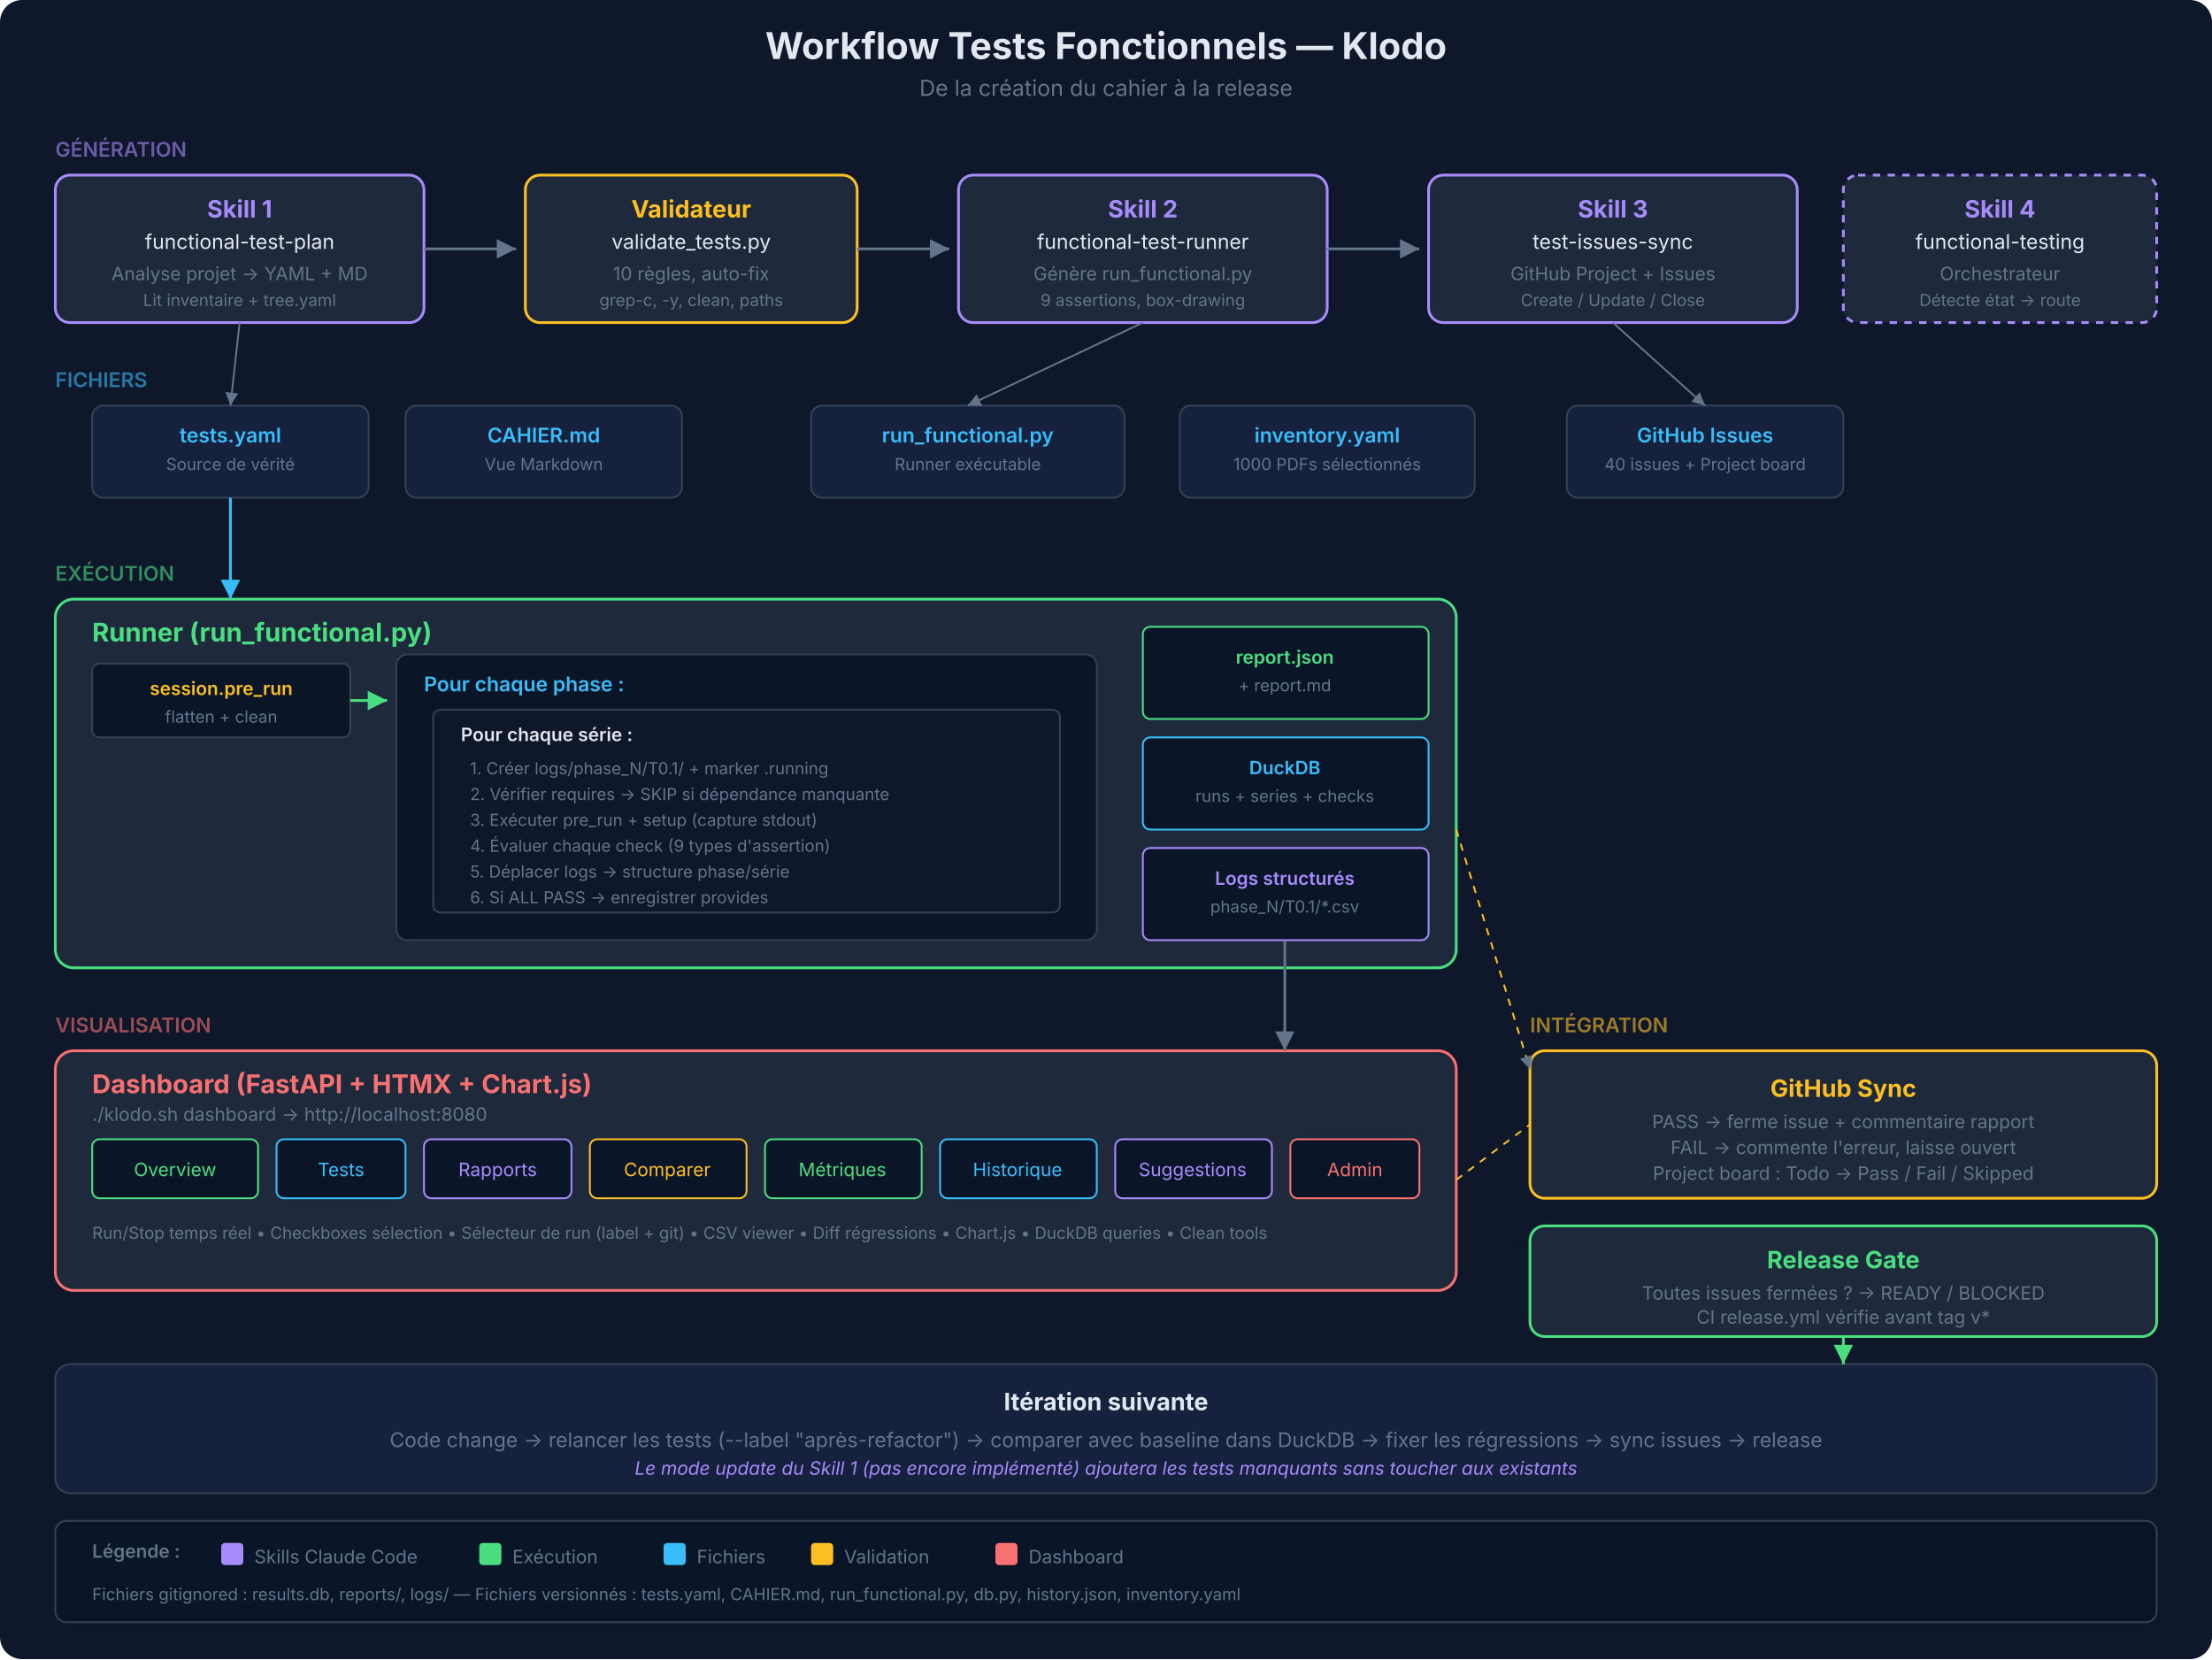
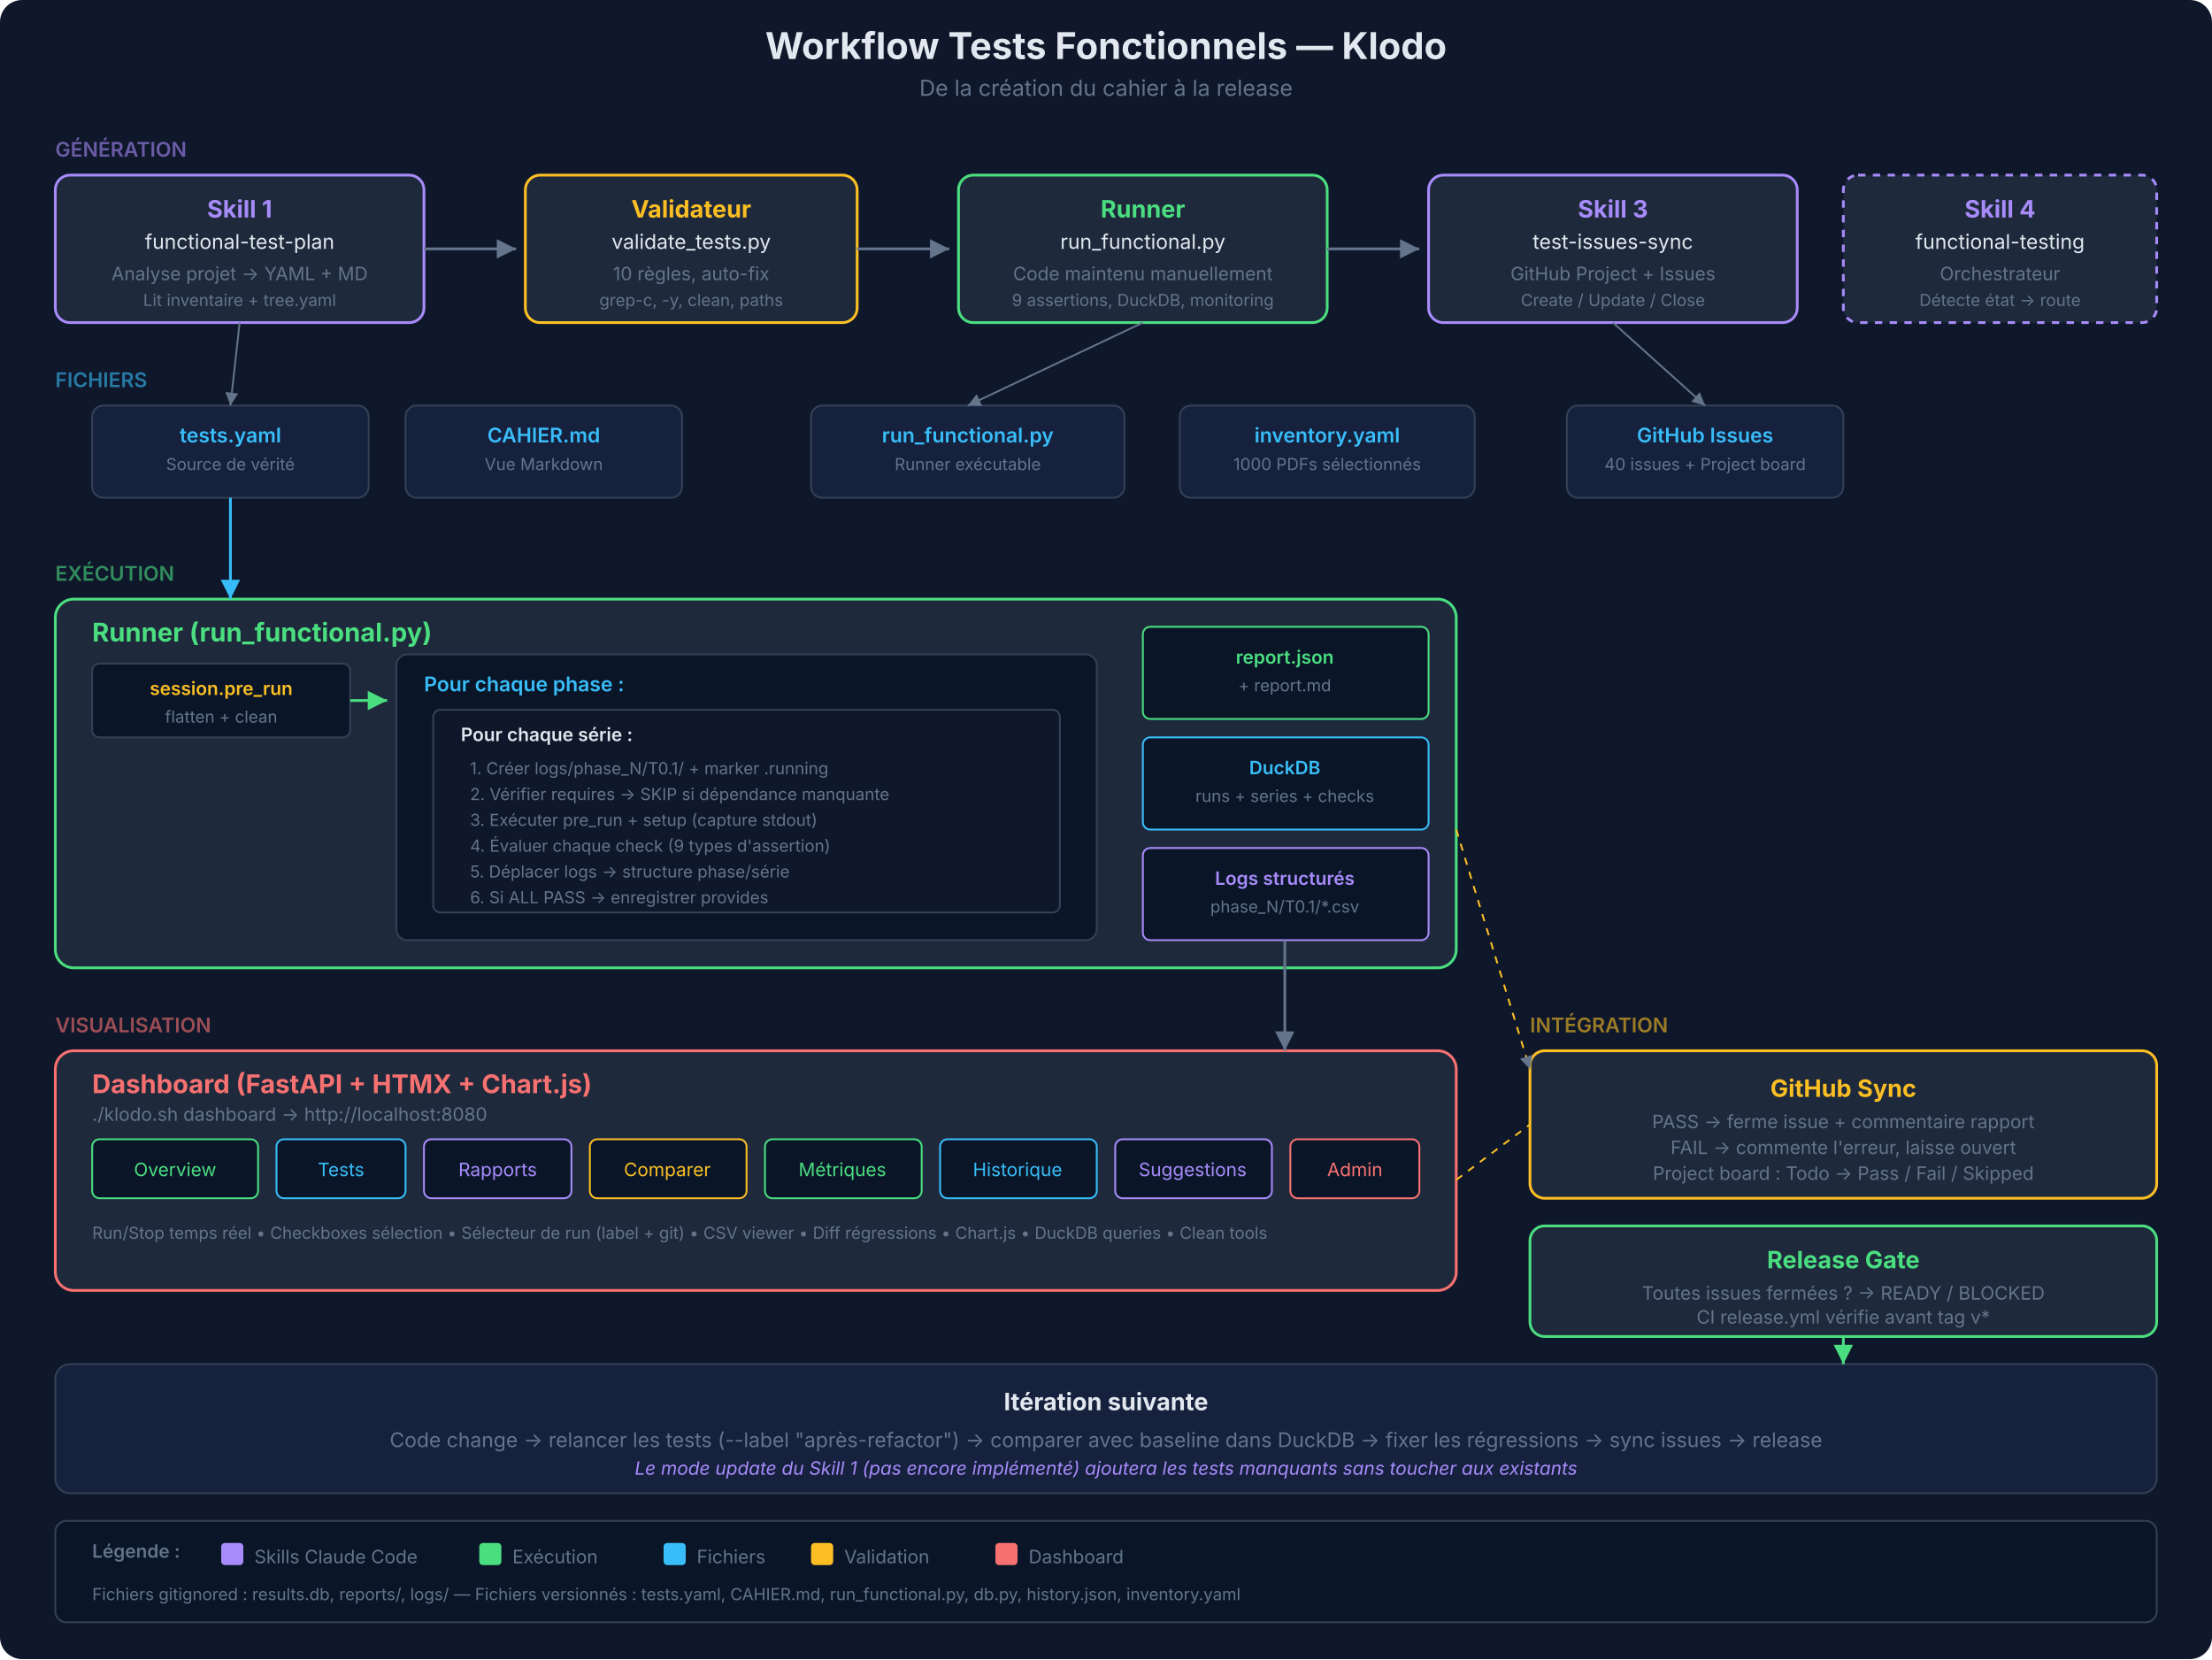
<svg xmlns="http://www.w3.org/2000/svg" viewBox="0 0 1200 900" font-family="system-ui, -apple-system, sans-serif">
  <defs>
    <marker id="arr" viewBox="0 0 10 10" refX="10" refY="5" markerWidth="7" markerHeight="7" orient="auto">
      <path d="M 0 0 L 10 5 L 0 10 z" fill="#64748b" />
    </marker>
    <marker id="arr-green" viewBox="0 0 10 10" refX="10" refY="5" markerWidth="7" markerHeight="7" orient="auto">
      <path d="M 0 0 L 10 5 L 0 10 z" fill="#4ade80" />
    </marker>
    <marker id="arr-blue" viewBox="0 0 10 10" refX="10" refY="5" markerWidth="7" markerHeight="7" orient="auto">
      <path d="M 0 0 L 10 5 L 0 10 z" fill="#38bdf8" />
    </marker>
  </defs>
  <rect width="1200" height="900" fill="#0f172a" rx="12" />
  <text x="600" y="32" text-anchor="middle" fill="#e2e8f0" font-size="20" font-weight="700">Workflow Tests Fonctionnels — Klodo</text>
  <text x="600" y="52" text-anchor="middle" fill="#64748b" font-size="12">De la création du cahier à la release</text>
  <text x="30" y="85" fill="#a78bfa" font-size="11" font-weight="600" opacity="0.6">GÉNÉRATION</text>
  <rect x="30" y="95" width="200" height="80" rx="8" fill="#1e293b" stroke="#a78bfa" stroke-width="1.5" />
  <text x="130" y="118" text-anchor="middle" fill="#a78bfa" font-size="13" font-weight="700">Skill 1</text>
  <text x="130" y="135" text-anchor="middle" fill="#e2e8f0" font-size="11">functional-test-plan</text>
  <text x="130" y="152" text-anchor="middle" fill="#64748b" font-size="10">Analyse projet → YAML + MD</text>
  <text x="130" y="166" text-anchor="middle" fill="#64748b" font-size="9">Lit inventaire + tree.yaml</text>
  <line x1="230" y1="135" x2="280" y2="135" stroke="#64748b" stroke-width="1.5" marker-end="url(#arr)" />
  <rect x="285" y="95" width="180" height="80" rx="8" fill="#1e293b" stroke="#fbbf24" stroke-width="1.5" />
  <text x="375" y="118" text-anchor="middle" fill="#fbbf24" font-size="13" font-weight="700">Validateur</text>
  <text x="375" y="135" text-anchor="middle" fill="#e2e8f0" font-size="11">validate_tests.py</text>
  <text x="375" y="152" text-anchor="middle" fill="#64748b" font-size="10">10 règles, auto-fix</text>
  <text x="375" y="166" text-anchor="middle" fill="#64748b" font-size="9">grep-c, -y, clean, paths</text>
  <line x1="465" y1="135" x2="515" y2="135" stroke="#64748b" stroke-width="1.5" marker-end="url(#arr)" />
-   <rect x="520" y="95" width="200" height="80" rx="8" fill="#1e293b" stroke="#a78bfa" stroke-width="1.5" />
-   <text x="620" y="118" text-anchor="middle" fill="#a78bfa" font-size="13" font-weight="700">Skill 2</text>
-   <text x="620" y="135" text-anchor="middle" fill="#e2e8f0" font-size="11">functional-test-runner</text>
-   <text x="620" y="152" text-anchor="middle" fill="#64748b" font-size="10">Génère run_functional.py</text>
-   <text x="620" y="166" text-anchor="middle" fill="#64748b" font-size="9">9 assertions, box-drawing</text>
+   <rect x="520" y="95" width="200" height="80" rx="8" fill="#1e293b" stroke="#4ade80" stroke-width="1.5" />
+   <text x="620" y="118" text-anchor="middle" fill="#4ade80" font-size="13" font-weight="700">Runner</text>
+   <text x="620" y="135" text-anchor="middle" fill="#e2e8f0" font-size="11">run_functional.py</text>
+   <text x="620" y="152" text-anchor="middle" fill="#64748b" font-size="10">Code maintenu manuellement</text>
+   <text x="620" y="166" text-anchor="middle" fill="#64748b" font-size="9">9 assertions, DuckDB, monitoring</text>
  <line x1="720" y1="135" x2="770" y2="135" stroke="#64748b" stroke-width="1.5" marker-end="url(#arr)" />
  <rect x="775" y="95" width="200" height="80" rx="8" fill="#1e293b" stroke="#a78bfa" stroke-width="1.5" />
  <text x="875" y="118" text-anchor="middle" fill="#a78bfa" font-size="13" font-weight="700">Skill 3</text>
  <text x="875" y="135" text-anchor="middle" fill="#e2e8f0" font-size="11">test-issues-sync</text>
  <text x="875" y="152" text-anchor="middle" fill="#64748b" font-size="10">GitHub Project + Issues</text>
  <text x="875" y="166" text-anchor="middle" fill="#64748b" font-size="9">Create / Update / Close</text>
  <rect x="1000" y="95" width="170" height="80" rx="8" fill="#1e293b" stroke="#a78bfa" stroke-width="1.5" stroke-dasharray="4,4" />
  <text x="1085" y="118" text-anchor="middle" fill="#a78bfa" font-size="13" font-weight="700">Skill 4</text>
  <text x="1085" y="135" text-anchor="middle" fill="#e2e8f0" font-size="11">functional-testing</text>
  <text x="1085" y="152" text-anchor="middle" fill="#64748b" font-size="10">Orchestrateur</text>
  <text x="1085" y="166" text-anchor="middle" fill="#64748b" font-size="9">Détecte état → route</text>
  <text x="30" y="210" fill="#38bdf8" font-size="11" font-weight="600" opacity="0.6">FICHIERS</text>
  <rect x="50" y="220" width="150" height="50" rx="6" fill="#16213e" stroke="#334155" />
  <text x="125" y="240" text-anchor="middle" fill="#38bdf8" font-size="11" font-weight="600">tests.yaml</text>
  <text x="125" y="255" text-anchor="middle" fill="#64748b" font-size="9">Source de vérité</text>
  <line x1="130" y1="175" x2="125" y2="220" stroke="#64748b" stroke-width="1" marker-end="url(#arr)" />
  <rect x="220" y="220" width="150" height="50" rx="6" fill="#16213e" stroke="#334155" />
  <text x="295" y="240" text-anchor="middle" fill="#38bdf8" font-size="11" font-weight="600">CAHIER.md</text>
  <text x="295" y="255" text-anchor="middle" fill="#64748b" font-size="9">Vue Markdown</text>
  <rect x="440" y="220" width="170" height="50" rx="6" fill="#16213e" stroke="#334155" />
  <text x="525" y="240" text-anchor="middle" fill="#38bdf8" font-size="11" font-weight="600">run_functional.py</text>
  <text x="525" y="255" text-anchor="middle" fill="#64748b" font-size="9">Runner exécutable</text>
  <line x1="620" y1="175" x2="525" y2="220" stroke="#64748b" stroke-width="1" marker-end="url(#arr)" />
  <rect x="640" y="220" width="160" height="50" rx="6" fill="#16213e" stroke="#334155" />
  <text x="720" y="240" text-anchor="middle" fill="#38bdf8" font-size="11" font-weight="600">inventory.yaml</text>
  <text x="720" y="255" text-anchor="middle" fill="#64748b" font-size="9">1000 PDFs sélectionnés</text>
  <rect x="850" y="220" width="150" height="50" rx="6" fill="#16213e" stroke="#334155" />
  <text x="925" y="240" text-anchor="middle" fill="#38bdf8" font-size="11" font-weight="600">GitHub Issues</text>
  <text x="925" y="255" text-anchor="middle" fill="#64748b" font-size="9">40 issues + Project board</text>
  <line x1="875" y1="175" x2="925" y2="220" stroke="#64748b" stroke-width="1" marker-end="url(#arr)" />
  <text x="30" y="315" fill="#4ade80" font-size="11" font-weight="600" opacity="0.6">EXÉCUTION</text>
  <rect x="30" y="325" width="760" height="200" rx="10" fill="#1e293b" stroke="#4ade80" stroke-width="1.5" />
  <text x="50" y="348" fill="#4ade80" font-size="14" font-weight="700">Runner (run_functional.py)</text>
  <rect x="50" y="360" width="140" height="40" rx="4" fill="#0a1628" stroke="#334155" />
  <text x="120" y="377" text-anchor="middle" fill="#fbbf24" font-size="10" font-weight="600">session.pre_run</text>
  <text x="120" y="392" text-anchor="middle" fill="#64748b" font-size="9">flatten + clean</text>
  <line x1="190" y1="380" x2="210" y2="380" stroke="#4ade80" stroke-width="1.5" marker-end="url(#arr-green)" />
  <rect x="215" y="355" width="380" height="155" rx="6" fill="#0a1628" stroke="#334155" />
  <text x="230" y="375" fill="#38bdf8" font-size="11" font-weight="600">Pour chaque phase :</text>
  <rect x="235" y="385" width="340" height="110" rx="4" fill="#0f172a" stroke="#334155" />
  <text x="250" y="402" fill="#e2e8f0" font-size="10" font-weight="600">Pour chaque série :</text>
  <text x="255" y="420" fill="#64748b" font-size="9">1. Créer logs/phase_N/T0.1/ + marker .running</text>
  <text x="255" y="434" fill="#64748b" font-size="9">2. Vérifier requires → SKIP si dépendance manquante</text>
  <text x="255" y="448" fill="#64748b" font-size="9">3. Exécuter pre_run + setup (capture stdout)</text>
  <text x="255" y="462" fill="#64748b" font-size="9">4. Évaluer chaque check (9 types d'assertion)</text>
  <text x="255" y="476" fill="#64748b" font-size="9">5. Déplacer logs → structure phase/série</text>
  <text x="255" y="490" fill="#64748b" font-size="9">6. Si ALL PASS → enregistrer provides</text>
  <rect x="620" y="340" width="155" height="50" rx="4" fill="#0a1628" stroke="#4ade80" stroke-width="1" />
  <text x="697" y="360" text-anchor="middle" fill="#4ade80" font-size="10" font-weight="600">report.json</text>
  <text x="697" y="375" text-anchor="middle" fill="#64748b" font-size="9">+ report.md</text>
  <rect x="620" y="400" width="155" height="50" rx="4" fill="#0a1628" stroke="#38bdf8" stroke-width="1" />
  <text x="697" y="420" text-anchor="middle" fill="#38bdf8" font-size="10" font-weight="600">DuckDB</text>
  <text x="697" y="435" text-anchor="middle" fill="#64748b" font-size="9">runs + series + checks</text>
  <rect x="620" y="460" width="155" height="50" rx="4" fill="#0a1628" stroke="#a78bfa" stroke-width="1" />
  <text x="697" y="480" text-anchor="middle" fill="#a78bfa" font-size="10" font-weight="600">Logs structurés</text>
  <text x="697" y="495" text-anchor="middle" fill="#64748b" font-size="9">phase_N/T0.1/*.csv</text>
  <text x="30" y="560" fill="#f87171" font-size="11" font-weight="600" opacity="0.6">VISUALISATION</text>
  <rect x="30" y="570" width="760" height="130" rx="10" fill="#1e293b" stroke="#f87171" stroke-width="1.5" />
  <text x="50" y="593" fill="#f87171" font-size="14" font-weight="700">Dashboard (FastAPI + HTMX + Chart.js)</text>
  <text x="50" y="608" fill="#64748b" font-size="10">./klodo.sh dashboard → http://localhost:8080</text>
  <rect x="50" y="618" width="90" height="32" rx="4" fill="#0a1628" stroke="#4ade80" stroke-width="1" />
  <text x="95" y="638" text-anchor="middle" fill="#4ade80" font-size="10">Overview</text>
  <rect x="150" y="618" width="70" height="32" rx="4" fill="#0a1628" stroke="#38bdf8" stroke-width="1" />
  <text x="185" y="638" text-anchor="middle" fill="#38bdf8" font-size="10">Tests</text>
  <rect x="230" y="618" width="80" height="32" rx="4" fill="#0a1628" stroke="#a78bfa" stroke-width="1" />
  <text x="270" y="638" text-anchor="middle" fill="#a78bfa" font-size="10">Rapports</text>
  <rect x="320" y="618" width="85" height="32" rx="4" fill="#0a1628" stroke="#fbbf24" stroke-width="1" />
  <text x="362" y="638" text-anchor="middle" fill="#fbbf24" font-size="10">Comparer</text>
  <rect x="415" y="618" width="85" height="32" rx="4" fill="#0a1628" stroke="#4ade80" stroke-width="1" />
  <text x="457" y="638" text-anchor="middle" fill="#4ade80" font-size="10">Métriques</text>
  <rect x="510" y="618" width="85" height="32" rx="4" fill="#0a1628" stroke="#38bdf8" stroke-width="1" />
  <text x="552" y="638" text-anchor="middle" fill="#38bdf8" font-size="10">Historique</text>
  <rect x="605" y="618" width="85" height="32" rx="4" fill="#0a1628" stroke="#a78bfa" stroke-width="1" />
  <text x="647" y="638" text-anchor="middle" fill="#a78bfa" font-size="10">Suggestions</text>
  <rect x="700" y="618" width="70" height="32" rx="4" fill="#0a1628" stroke="#f87171" stroke-width="1" />
  <text x="735" y="638" text-anchor="middle" fill="#f87171" font-size="10">Admin</text>
  <text x="50" y="672" fill="#64748b" font-size="9">Run/Stop temps réel • Checkboxes sélection • Sélecteur de run (label + git) • CSV viewer • Diff régressions • Chart.js • DuckDB queries • Clean tools</text>
  <text x="830" y="560" fill="#fbbf24" font-size="11" font-weight="600" opacity="0.6">INTÉGRATION</text>
  <rect x="830" y="570" width="340" height="80" rx="8" fill="#1e293b" stroke="#fbbf24" stroke-width="1.5" />
  <text x="1000" y="595" text-anchor="middle" fill="#fbbf24" font-size="13" font-weight="700">GitHub Sync</text>
  <text x="1000" y="612" text-anchor="middle" fill="#64748b" font-size="10">PASS → ferme issue + commentaire rapport</text>
  <text x="1000" y="626" text-anchor="middle" fill="#64748b" font-size="10">FAIL → commente l'erreur, laisse ouvert</text>
  <text x="1000" y="640" text-anchor="middle" fill="#64748b" font-size="10">Project board : Todo → Pass / Fail / Skipped</text>
  <rect x="830" y="665" width="340" height="60" rx="8" fill="#1e293b" stroke="#4ade80" stroke-width="1.5" />
  <text x="1000" y="688" text-anchor="middle" fill="#4ade80" font-size="13" font-weight="700">Release Gate</text>
  <text x="1000" y="705" text-anchor="middle" fill="#64748b" font-size="10">Toutes issues fermées ? → READY / BLOCKED</text>
  <text x="1000" y="718" text-anchor="middle" fill="#64748b" font-size="10">CI release.yml vérifie avant tag v*</text>
  <rect x="30" y="740" width="1140" height="70" rx="8" fill="#16213e" stroke="#334155" />
  <text x="600" y="765" text-anchor="middle" fill="#e2e8f0" font-size="13" font-weight="700">Itération suivante</text>
  <text x="600" y="785" text-anchor="middle" fill="#64748b" font-size="11">Code change → relancer les tests (--label "après-refactor") → comparer avec baseline dans DuckDB → fixer les régressions → sync issues → release</text>
  <text x="600" y="800" text-anchor="middle" fill="#a78bfa" font-size="10" font-style="italic">Le mode update du Skill 1 (pas encore implémenté) ajoutera les tests manquants sans toucher aux existants</text>
  <line x1="125" y1="270" x2="125" y2="325" stroke="#38bdf8" stroke-width="1.5" marker-end="url(#arr-blue)" />
  <line x1="697" y1="510" x2="697" y2="570" stroke="#64748b" stroke-width="1.5" marker-end="url(#arr)" />
  <line x1="790" y1="450" x2="830" y2="580" stroke="#fbbf24" stroke-width="1" stroke-dasharray="4,4" marker-end="url(#arr)" />
  <line x1="790" y1="640" x2="830" y2="610" stroke="#fbbf24" stroke-width="1" stroke-dasharray="4,4" />
  <line x1="1000" y1="725" x2="1000" y2="740" stroke="#4ade80" stroke-width="1.5" marker-end="url(#arr-green)" />
  <rect x="30" y="825" width="1140" height="55" rx="6" fill="#0a1628" stroke="#334155" />
  <text x="50" y="845" fill="#64748b" font-size="10" font-weight="600">Légende :</text>
  <rect x="120" y="837" width="12" height="12" rx="2" fill="#a78bfa" />
  <text x="138" y="848" fill="#64748b" font-size="10">Skills Claude Code</text>
  <rect x="260" y="837" width="12" height="12" rx="2" fill="#4ade80" />
  <text x="278" y="848" fill="#64748b" font-size="10">Exécution</text>
  <rect x="360" y="837" width="12" height="12" rx="2" fill="#38bdf8" />
  <text x="378" y="848" fill="#64748b" font-size="10">Fichiers</text>
  <rect x="440" y="837" width="12" height="12" rx="2" fill="#fbbf24" />
  <text x="458" y="848" fill="#64748b" font-size="10">Validation</text>
  <rect x="540" y="837" width="12" height="12" rx="2" fill="#f87171" />
  <text x="558" y="848" fill="#64748b" font-size="10">Dashboard</text>
  <text x="50" y="868" fill="#64748b" font-size="9">Fichiers gitignored : results.db, reports/, logs/ — Fichiers versionnés : tests.yaml, CAHIER.md, run_functional.py, db.py, history.json, inventory.yaml</text>
</svg>
